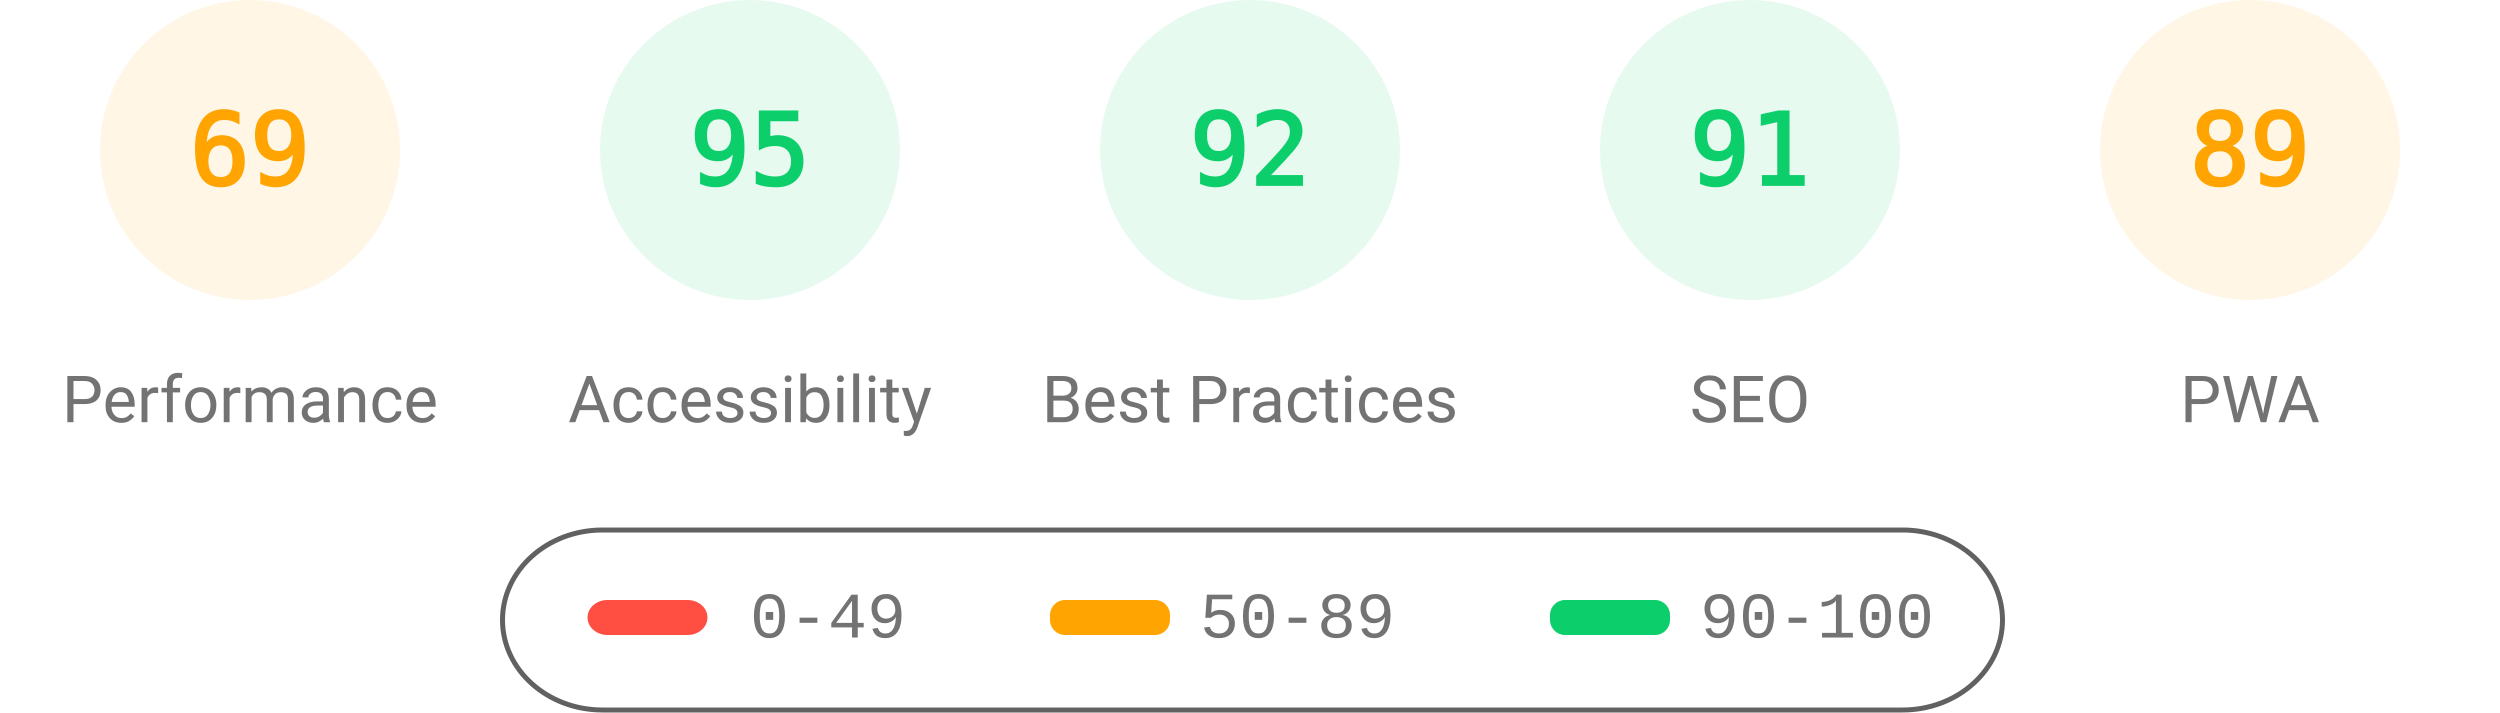
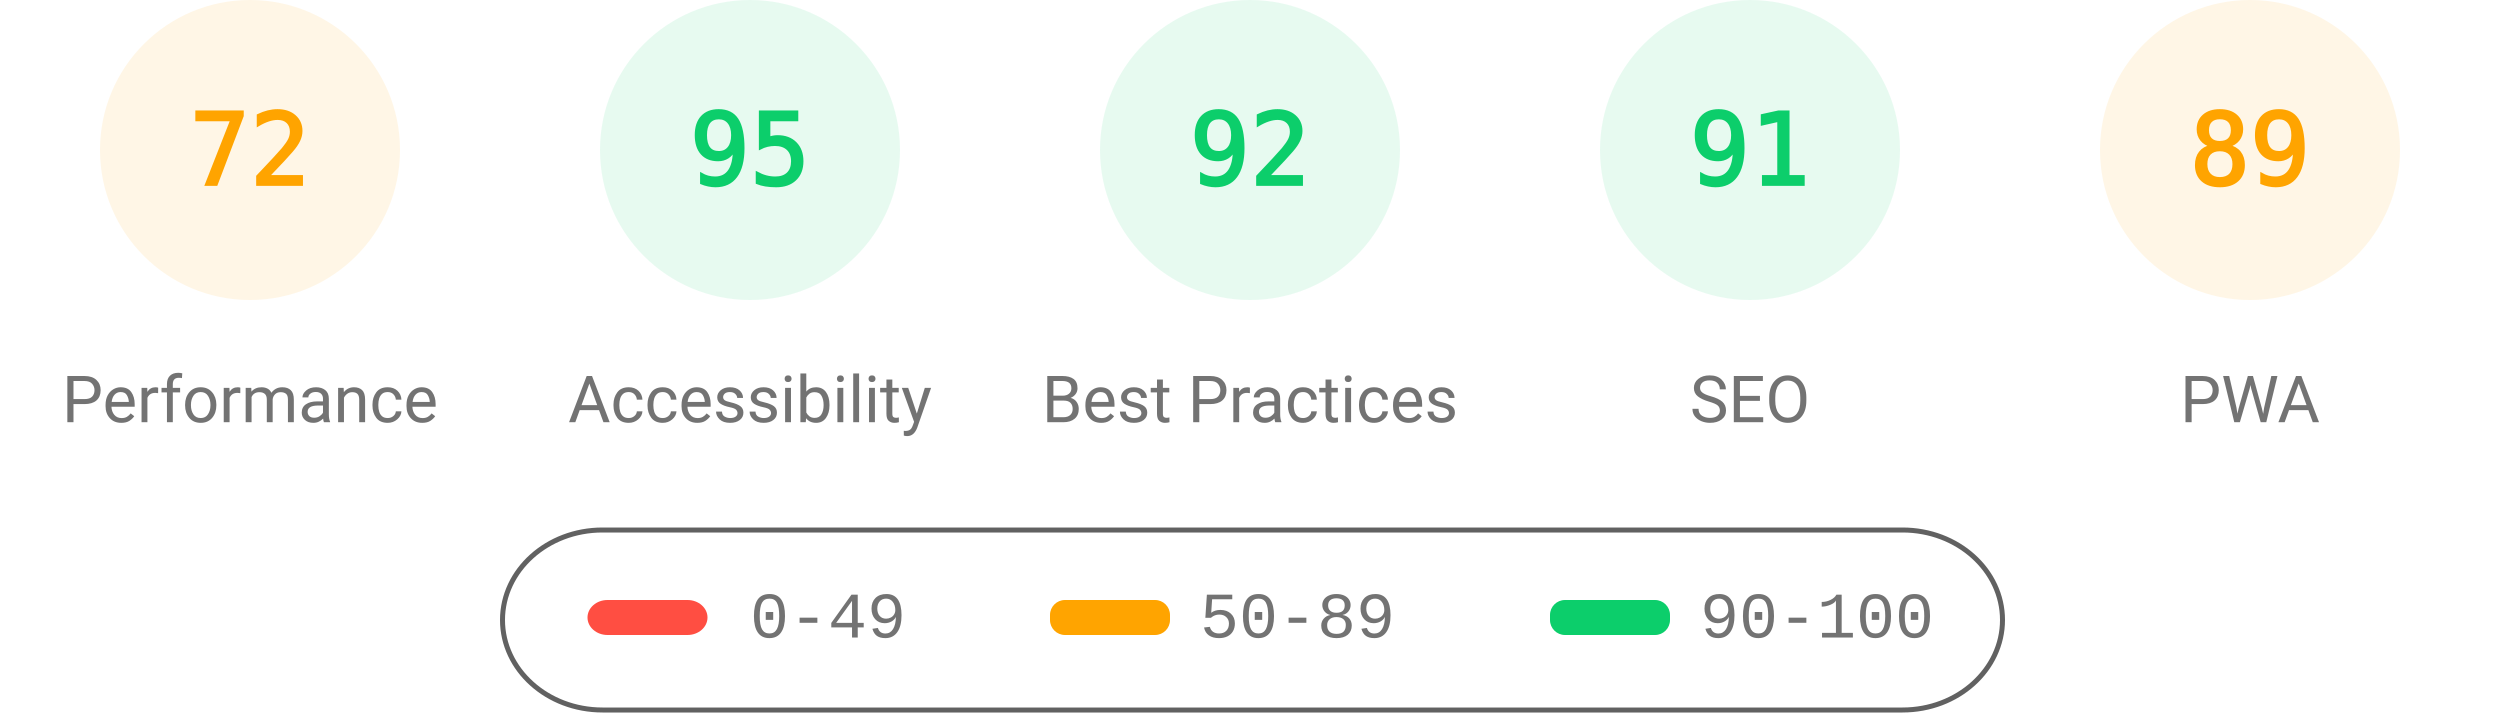
<svg xmlns="http://www.w3.org/2000/svg" fill="none" width="1000" height="285">
  <style>.gauge-base{opacity:.1}.gauge-arc{fill:none;animation-delay:250ms;stroke-linecap:round;transform:rotate(-90deg);transform-origin:100px 60px;animation:load-gauge 1s ease forwards}.guage-text{font-size:40px;font-family:monospace;text-align:center}.guage-red{color:#ff4e42;fill:#ff4e42;stroke:#ff4e42}.guage-orange{color:#ffa400;fill:#ffa400;stroke:#ffa400}.guage-green{color:#0cce6b;fill:#0cce6b;stroke:#0cce6b}.guage-undefined{color:#5c5c5c;fill:#5c5c5c;stroke:#5c5c5c}.guage-title{color:#737373;fill:#737373;stroke:none;font-size:26px;line-height:26px;font-family:Roboto,Halvetica,Arial,sans-serif}@keyframes load-gauge{from{stroke-dasharray:0 352.858}}</style>
  <svg class="guage-div guage-perf guage-orange" viewBox="0 0 200 200" width="200" height="200">
    <circle class="gauge-base" r="56" cx="100" cy="60" stroke-width="8" />
-     <circle class="gauge-arc guage-arc-1" r="56" cx="100" cy="60" stroke-width="8" style="stroke-dasharray:242.782,351.858" />
-     <text class="guage-text" x="100" y="60" alignment-baseline="central" dominant-baseline="central" text-anchor="middle">69</text>
+     <circle class="gauge-arc guage-arc-1" r="56" cx="100" cy="60" stroke-width="8" style="stroke-dasharray:253.338,351.858" />
+     <text class="guage-text" x="100" y="60" alignment-baseline="central" dominant-baseline="central" text-anchor="middle">72</text>
    <text class="guage-title" x="100" y="160" alignment-baseline="central" dominant-baseline="central" text-anchor="middle">Performance</text>
  </svg>
  <svg class="guage-div guage-acc guage-green" viewBox="0 0 200 200" width="200" height="200" x="200">
    <circle class="gauge-base" r="56" cx="100" cy="60" stroke-width="8" />
    <circle class="gauge-arc guage-arc-2" r="56" cx="100" cy="60" stroke-width="8" style="stroke-dasharray:334.265,351.858" />
    <text class="guage-text" x="100" y="60" alignment-baseline="central" dominant-baseline="central" text-anchor="middle">95</text>
    <text class="guage-title" x="100" y="160" alignment-baseline="central" dominant-baseline="central" text-anchor="middle">Accessibility</text>
  </svg>
  <svg class="guage-div guage-best guage-green" viewBox="0 0 200 200" width="200" height="200" x="400">
    <circle class="gauge-base" r="56" cx="100" cy="60" stroke-width="8" />
    <circle class="gauge-arc guage-arc-3" r="56" cx="100" cy="60" stroke-width="8" style="stroke-dasharray:323.709,351.858" />
    <text class="guage-text" x="100" y="60" alignment-baseline="central" dominant-baseline="central" text-anchor="middle">92</text>
    <text class="guage-title" x="100" y="160" alignment-baseline="central" dominant-baseline="central" text-anchor="middle">Best Practices</text>
  </svg>
  <svg class="guage-div guage-seo guage-green" viewBox="0 0 200 200" width="200" height="200" x="600">
    <circle class="gauge-base" r="56" cx="100" cy="60" stroke-width="8" />
    <circle class="gauge-arc guage-arc-4" r="56" cx="100" cy="60" stroke-width="8" style="stroke-dasharray:320.191,351.858" />
    <text class="guage-text" x="100" y="60" alignment-baseline="central" dominant-baseline="central" text-anchor="middle">91</text>
    <text class="guage-title" x="100" y="160" alignment-baseline="central" dominant-baseline="central" text-anchor="middle">SEO</text>
  </svg>
  <svg class="guage-div guage-pwa guage-orange" viewBox="0 0 200 200" width="200" height="200" x="800">
    <circle class="gauge-base" r="56" cx="100" cy="60" stroke-width="8" />
    <circle class="gauge-arc guage-arc-4" r="56" cx="100" cy="60" stroke-width="8" style="stroke-dasharray:313.154,351.858" />
    <text class="guage-text" x="100" y="60" alignment-baseline="central" dominant-baseline="central" text-anchor="middle">89</text>
    <text class="guage-title" x="100" y="160" alignment-baseline="central" dominant-baseline="central" text-anchor="middle">PWA</text>
  </svg>
  <svg width="604" height="76" x="200" y="210">
    <path fill="none" id="canvas_background" d="M-1-1h604v80H-1z" />
    <rect fill-opacity="0" stroke="#616161" stroke-width="2" rx="40" id="svg_2" height="72" width="600" y="2" x="1" fill="#000" />
    <rect stroke="#000" rx="8" id="svg_3" height="14" width="48" y="30" x="35" stroke-opacity="null" stroke-width="0" fill="#ff4e42" />
    <rect stroke="#000" rx="6" id="svg_4" height="14" width="48" y="30" x="220" stroke-opacity="null" stroke-width="0" fill="#ffa400" />
    <rect stroke="#000" rx="6" id="svg_5" height="14" width="48" y="30" x="420" stroke-opacity="null" stroke-width="0" fill="#0cce6b" />
    <text xml:space="preserve" text-anchor="start" font-family="'Courier New', Courier, monospace" font-size="26" id="svg_6" y="45" x="100" stroke-opacity="null" stroke-width="0" stroke="#000" fill="#737373">0-49</text>
    <text xml:space="preserve" text-anchor="start" font-family="'Courier New', Courier, monospace" font-size="26" id="svg_7" y="45" x="280" stroke-opacity="null" stroke-width="0" stroke="#000" fill="#737373">50-89</text>
    <text xml:space="preserve" text-anchor="start" font-family="'Courier New', Courier, monospace" font-size="26" id="svg_8" y="45" x="480" stroke-opacity="null" stroke-width="0" stroke="#000" fill="#737373">90-100</text>
  </svg>
</svg>
